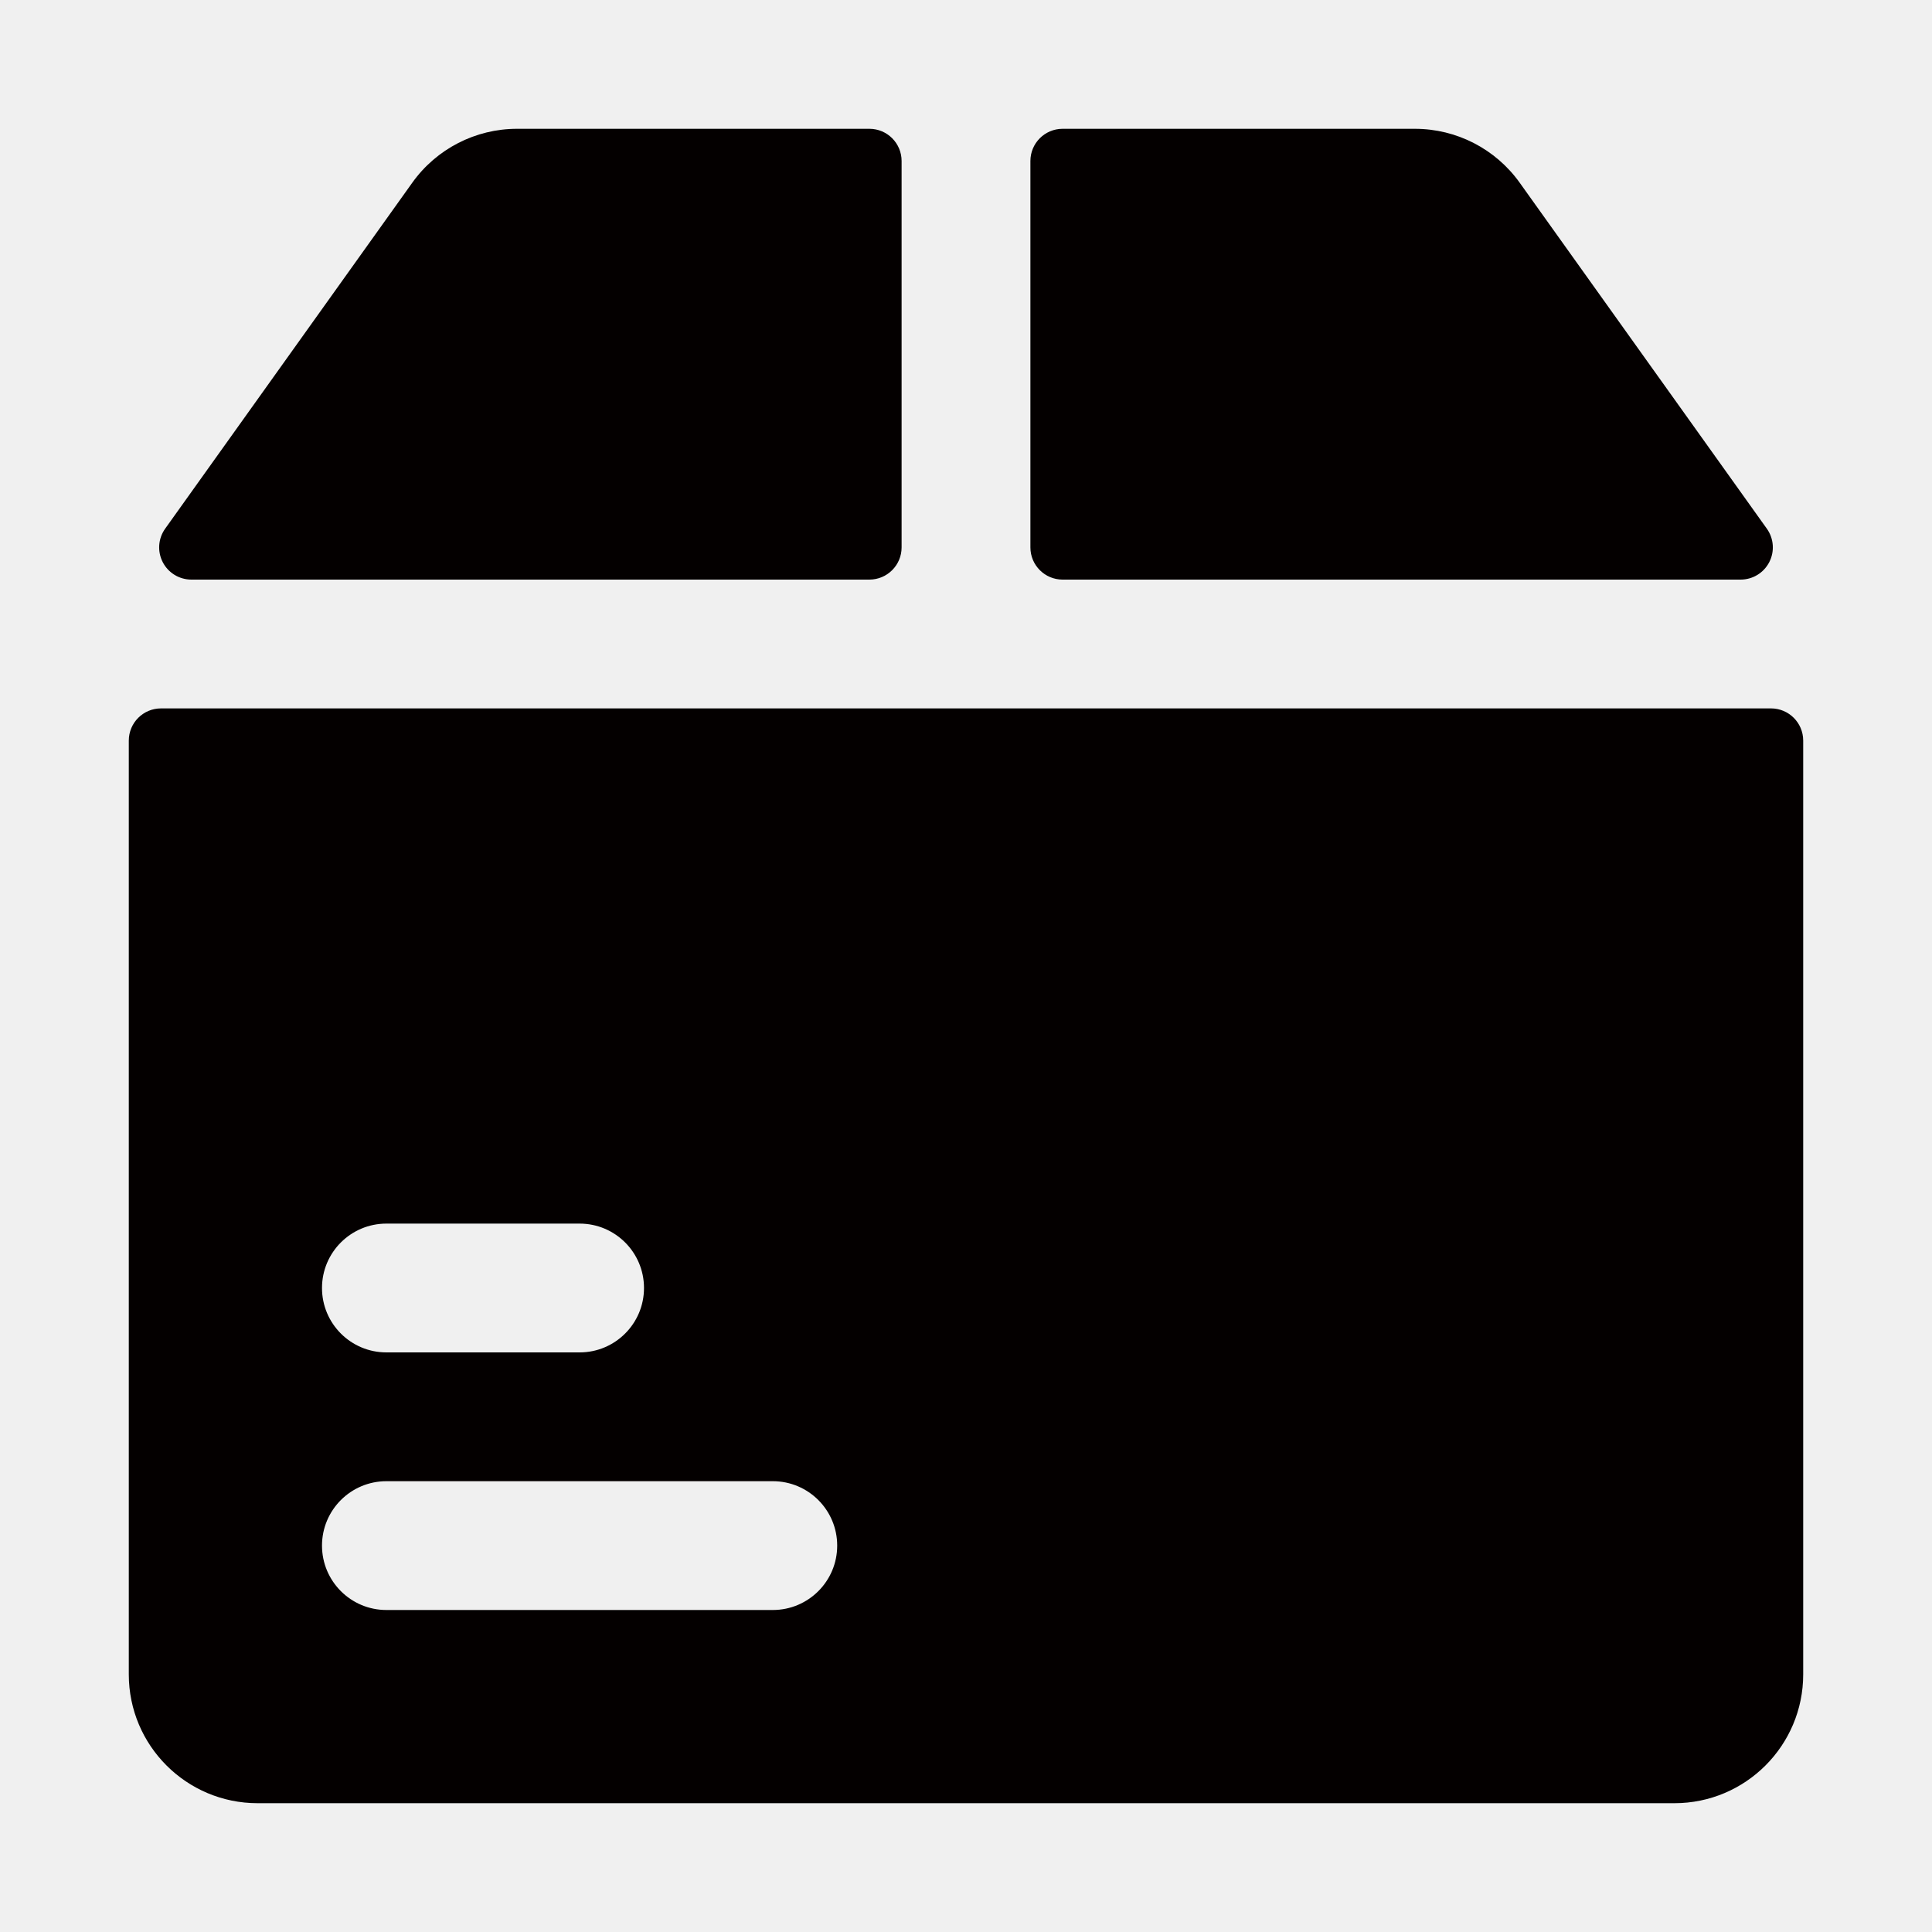
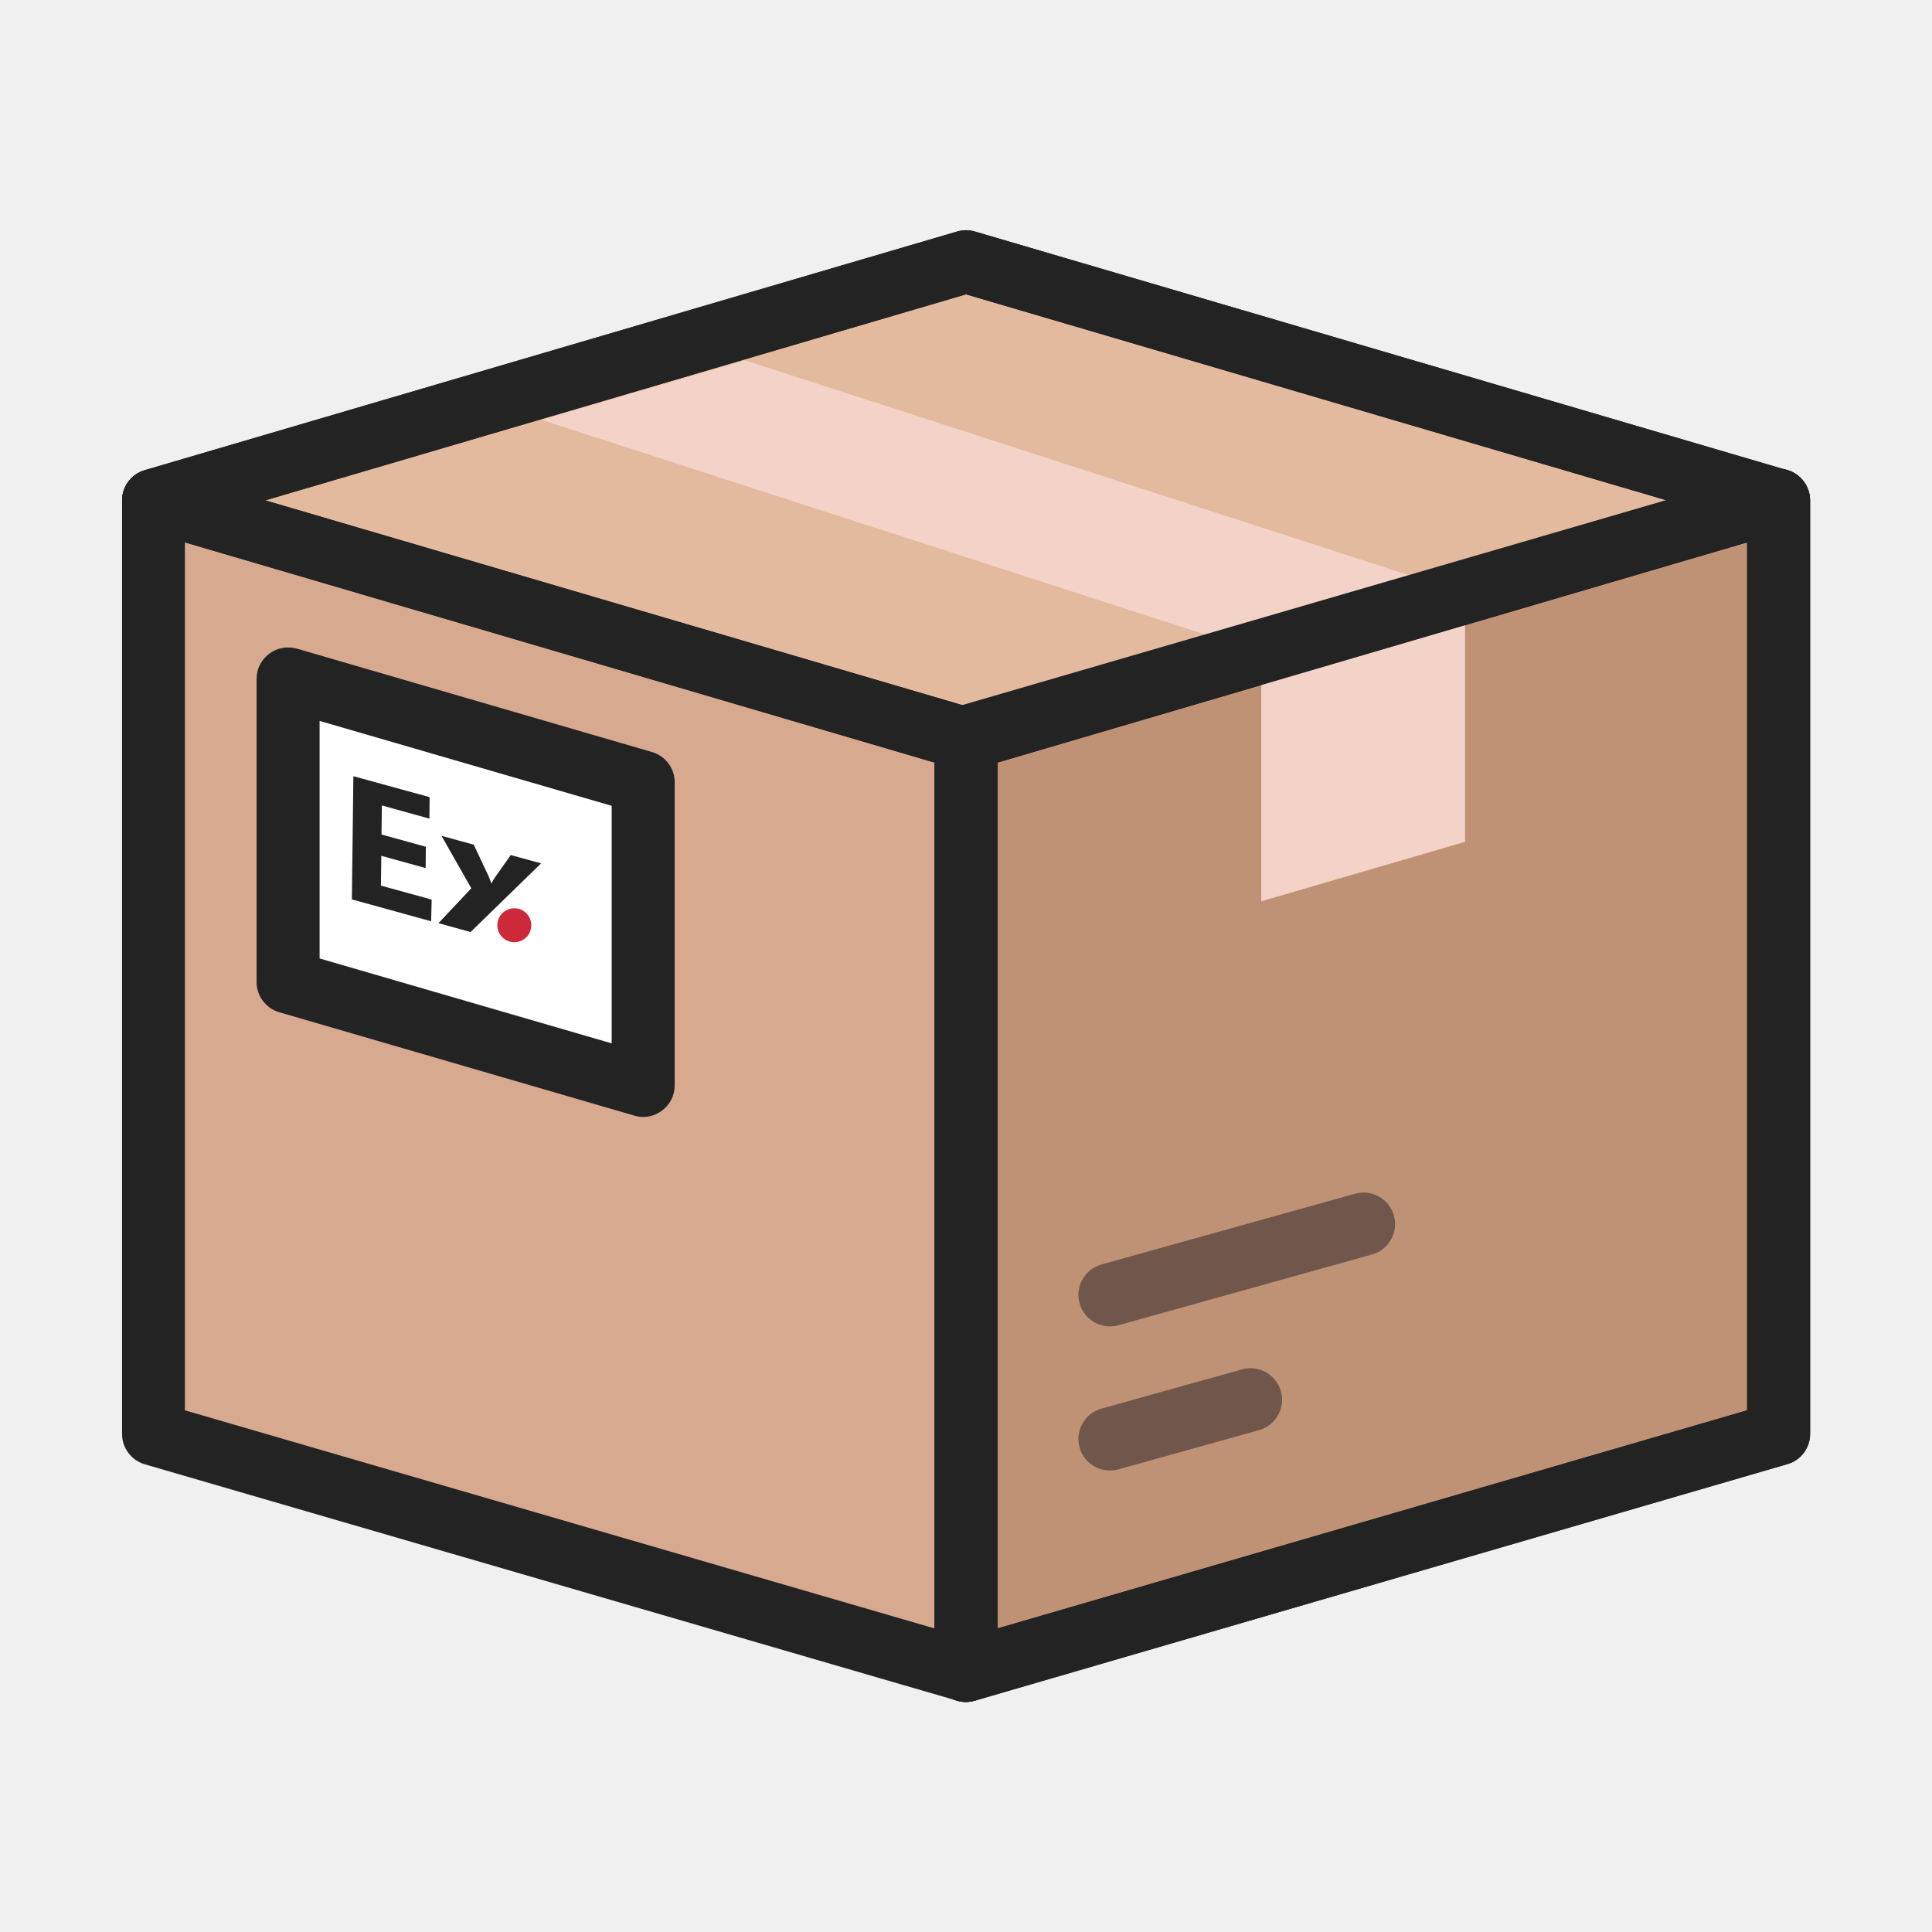
- <svg xmlns="http://www.w3.org/2000/svg" t="1598596657400" class="icon" viewBox="0 0 1024 1024" version="1.1" p-id="5215" width="200" height="200">
+ <svg xmlns="http://www.w3.org/2000/svg" t="1598603714790" class="icon" viewBox="0 0 1024 1024" version="1.1" p-id="1788" width="200" height="200">
  <defs>
    <style type="text/css" />
  </defs>
-   <path d="M563.2 307.2h359.373a17.067 17.067 0 0 0 13.892-26.982L805.478 96.853A68.25 68.25 0 0 0 749.943 68.267H563.2a17.067 17.067 0 0 0-17.067 17.067v204.8a17.067 17.067 0 0 0 17.067 17.067zM101.427 307.2H460.8a17.067 17.067 0 0 0 17.067-17.067V85.333a17.067 17.067 0 0 0-17.067-17.067H274.057a68.267 68.267 0 0 0-55.552 28.587L87.535 280.218A17.067 17.067 0 0 0 101.427 307.2zM938.667 375.467H85.333a17.067 17.067 0 0 0-17.067 17.067v494.933a68.267 68.267 0 0 0 68.267 68.267h750.933a68.267 68.267 0 0 0 68.267-68.267V392.533a17.067 17.067 0 0 0-17.067-17.067zM204.8 648.533h102.4a34.133 34.133 0 1 1 0 68.267h-102.4a34.133 34.133 0 1 1 0-68.267z m204.8 204.8H204.8a34.133 34.133 0 1 1 0-68.267h204.8a34.133 34.133 0 1 1 0 68.267z" fill="#040000" p-id="5216" />
+   <path d="M512 885.4L942.6 760V265.2L512 390.5z" fill="#BF9276" p-id="1789" />
+   <path d="M512 902.1c-3.6 0-7.1-1.1-10-3.3-4.2-3.2-6.7-8.1-6.7-13.3v-495c0-7.4 4.9-14 12-16L938 249.1c5-1.5 10.5-0.5 14.7 2.7 4.2 3.2 6.7 8.1 6.7 13.3V760c0 7.4-4.9 14-12 16L516.7 901.4c-1.6 0.4-3.1 0.7-4.7 0.7zM528.7 403v460.1L926 747.5V287.4L528.7 403z" fill="#232323" p-id="1790" />
+   <path d="M512 885.4L81.4 760V265.2L512 390.5z" fill="#D7AA90" p-id="1791" />
+   <path d="M512 902.1c-1.6 0-3.1-0.2-4.7-0.7L76.7 776.1c-7.1-2.1-12-8.6-12-16V265.2c0-5.3 2.5-10.2 6.7-13.3 4.2-3.2 9.6-4.1 14.7-2.7l430.6 125.3c7.1 2.1 12 8.6 12 16v494.9c0 5.3-2.5 10.2-6.7 13.3-2.9 2.2-6.4 3.4-10 3.4zM98 747.5l397.3 115.6V403L98 287.4v460.1z" fill="#232323" p-id="1792" />
+   <path d="M512 391.7L81.4 265.2 512 138.6l430.6 126.6z" fill="#E3BA9E" p-id="1793" />
+   <path d="M512 408.4c-1.6 0-3.2-0.2-4.7-0.7L76.7 281.2c-7.1-2.1-12-8.6-12-16s4.9-13.9 12-16l430.6-126.5c3.1-0.9 6.3-0.9 9.4 0l430.6 126.5c7.1 2.1 12 8.6 12 16s-4.9 13.9-12 16L516.7 407.7c-1.5 0.4-3.1 0.7-4.7 0.7zM140.6 265.2L512 374.3l371.4-109.1L512 156 140.6 265.2z" fill="#232323" p-id="1794" />
+   <path d="M640.9 337l-354-114.5 108-31.5 353.9 114.5zM668.5 477.7V362.8l108-31.5v114.9z" fill="#F3D3C7" p-id="1795" />
+   <path d="M340.9 575.3l-188.2-54.8V359.8l188.2 54.8z" fill="#FFFFFF" p-id="1796" />
+   <path d="M340.9 592c-1.6 0-3.1-0.2-4.7-0.7L148 536.5c-7.1-2.1-12-8.6-12-16V359.8c0-5.3 2.5-10.2 6.7-13.3 4.2-3.2 9.6-4.1 14.7-2.7l188.2 54.8c7.1 2.1 12 8.6 12 16v160.7c0 5.3-2.5 10.2-6.7 13.3-2.9 2.2-6.4 3.4-10 3.4z m-171.5-84l154.8 45V427.1l-154.8-45V508z" fill="#232323" p-id="1797" />
+   <path d="M588.3 703c-7.3 0-14-4.8-16.1-12.2-2.5-8.9 2.7-18.1 11.6-20.6l134.4-37.5c8.9-2.5 18.1 2.7 20.6 11.6 2.5 8.9-2.7 18.1-11.6 20.6l-134.4 37.5c-1.5 0.4-3 0.6-4.5 0.6zM588.3 779.4c-7.3 0-14-4.8-16.1-12.2-2.5-8.9 2.7-18.1 11.6-20.6l74.5-20.8c8.9-2.5 18.1 2.7 20.6 11.6 2.5 8.9-2.7 18.1-11.6 20.6l-74.5 20.8c-1.5 0.4-3 0.6-4.5 0.6z" fill="#71564B" p-id="1798" />
+   <path d="M512 902.1c-3.6 0-7.1-1.1-10-3.3-4.2-3.2-6.7-8.1-6.7-13.3v-495c0-7.4 4.9-14 12-16L938 249.1c5-1.5 10.5-0.5 14.7 2.7 4.2 3.2 6.7 8.1 6.7 13.3V760c0 7.4-4.9 14-12 16L516.7 901.4c-1.6 0.4-3.1 0.7-4.7 0.7zM528.7 403v460.1L926 747.5V287.4L528.7 403z" fill="#232323" p-id="1799" />
+   <path d="M512 408.4c-1.6 0-3.2-0.2-4.7-0.7L76.7 281.2c-7.1-2.1-12-8.6-12-16s4.9-13.9 12-16l430.6-126.5c3.1-0.9 6.3-0.9 9.4 0l430.6 126.5c7.1 2.1 12 8.6 12 16s-4.9 13.9-12 16L516.7 407.7c-1.5 0.4-3.1 0.7-4.7 0.7zM140.6 265.2L512 374.3l371.4-109.1L512 156 140.6 265.2z" fill="#232323" p-id="1800" />
+   <path d="M228.5 488.3l-42-11.6 0.8-65.3 40.4 11.1-0.1 11.4-25.2-7-0.2 15.4 23.5 6.5-0.1 11.3-23.5-6.5-0.2 15.8 26.9 7.4-0.3 11.5zM249.4 494l-17-4.7 17.4-18.5L234 443l17.1 4.7 7.3 15.5c0.7 1.5 1.4 3.1 2 4.9l0.2 0.1c0.3-0.9 1-2.1 2.2-3.8l7.9-11.2 16.1 4.4" fill="#232323" p-id="1801" />
+   <path d="M272.6 490.4m-9 0a9 9 0 1 0 18 0 9 9 0 1 0-18 0Z" fill="#CD2939" p-id="1802" />
</svg>
